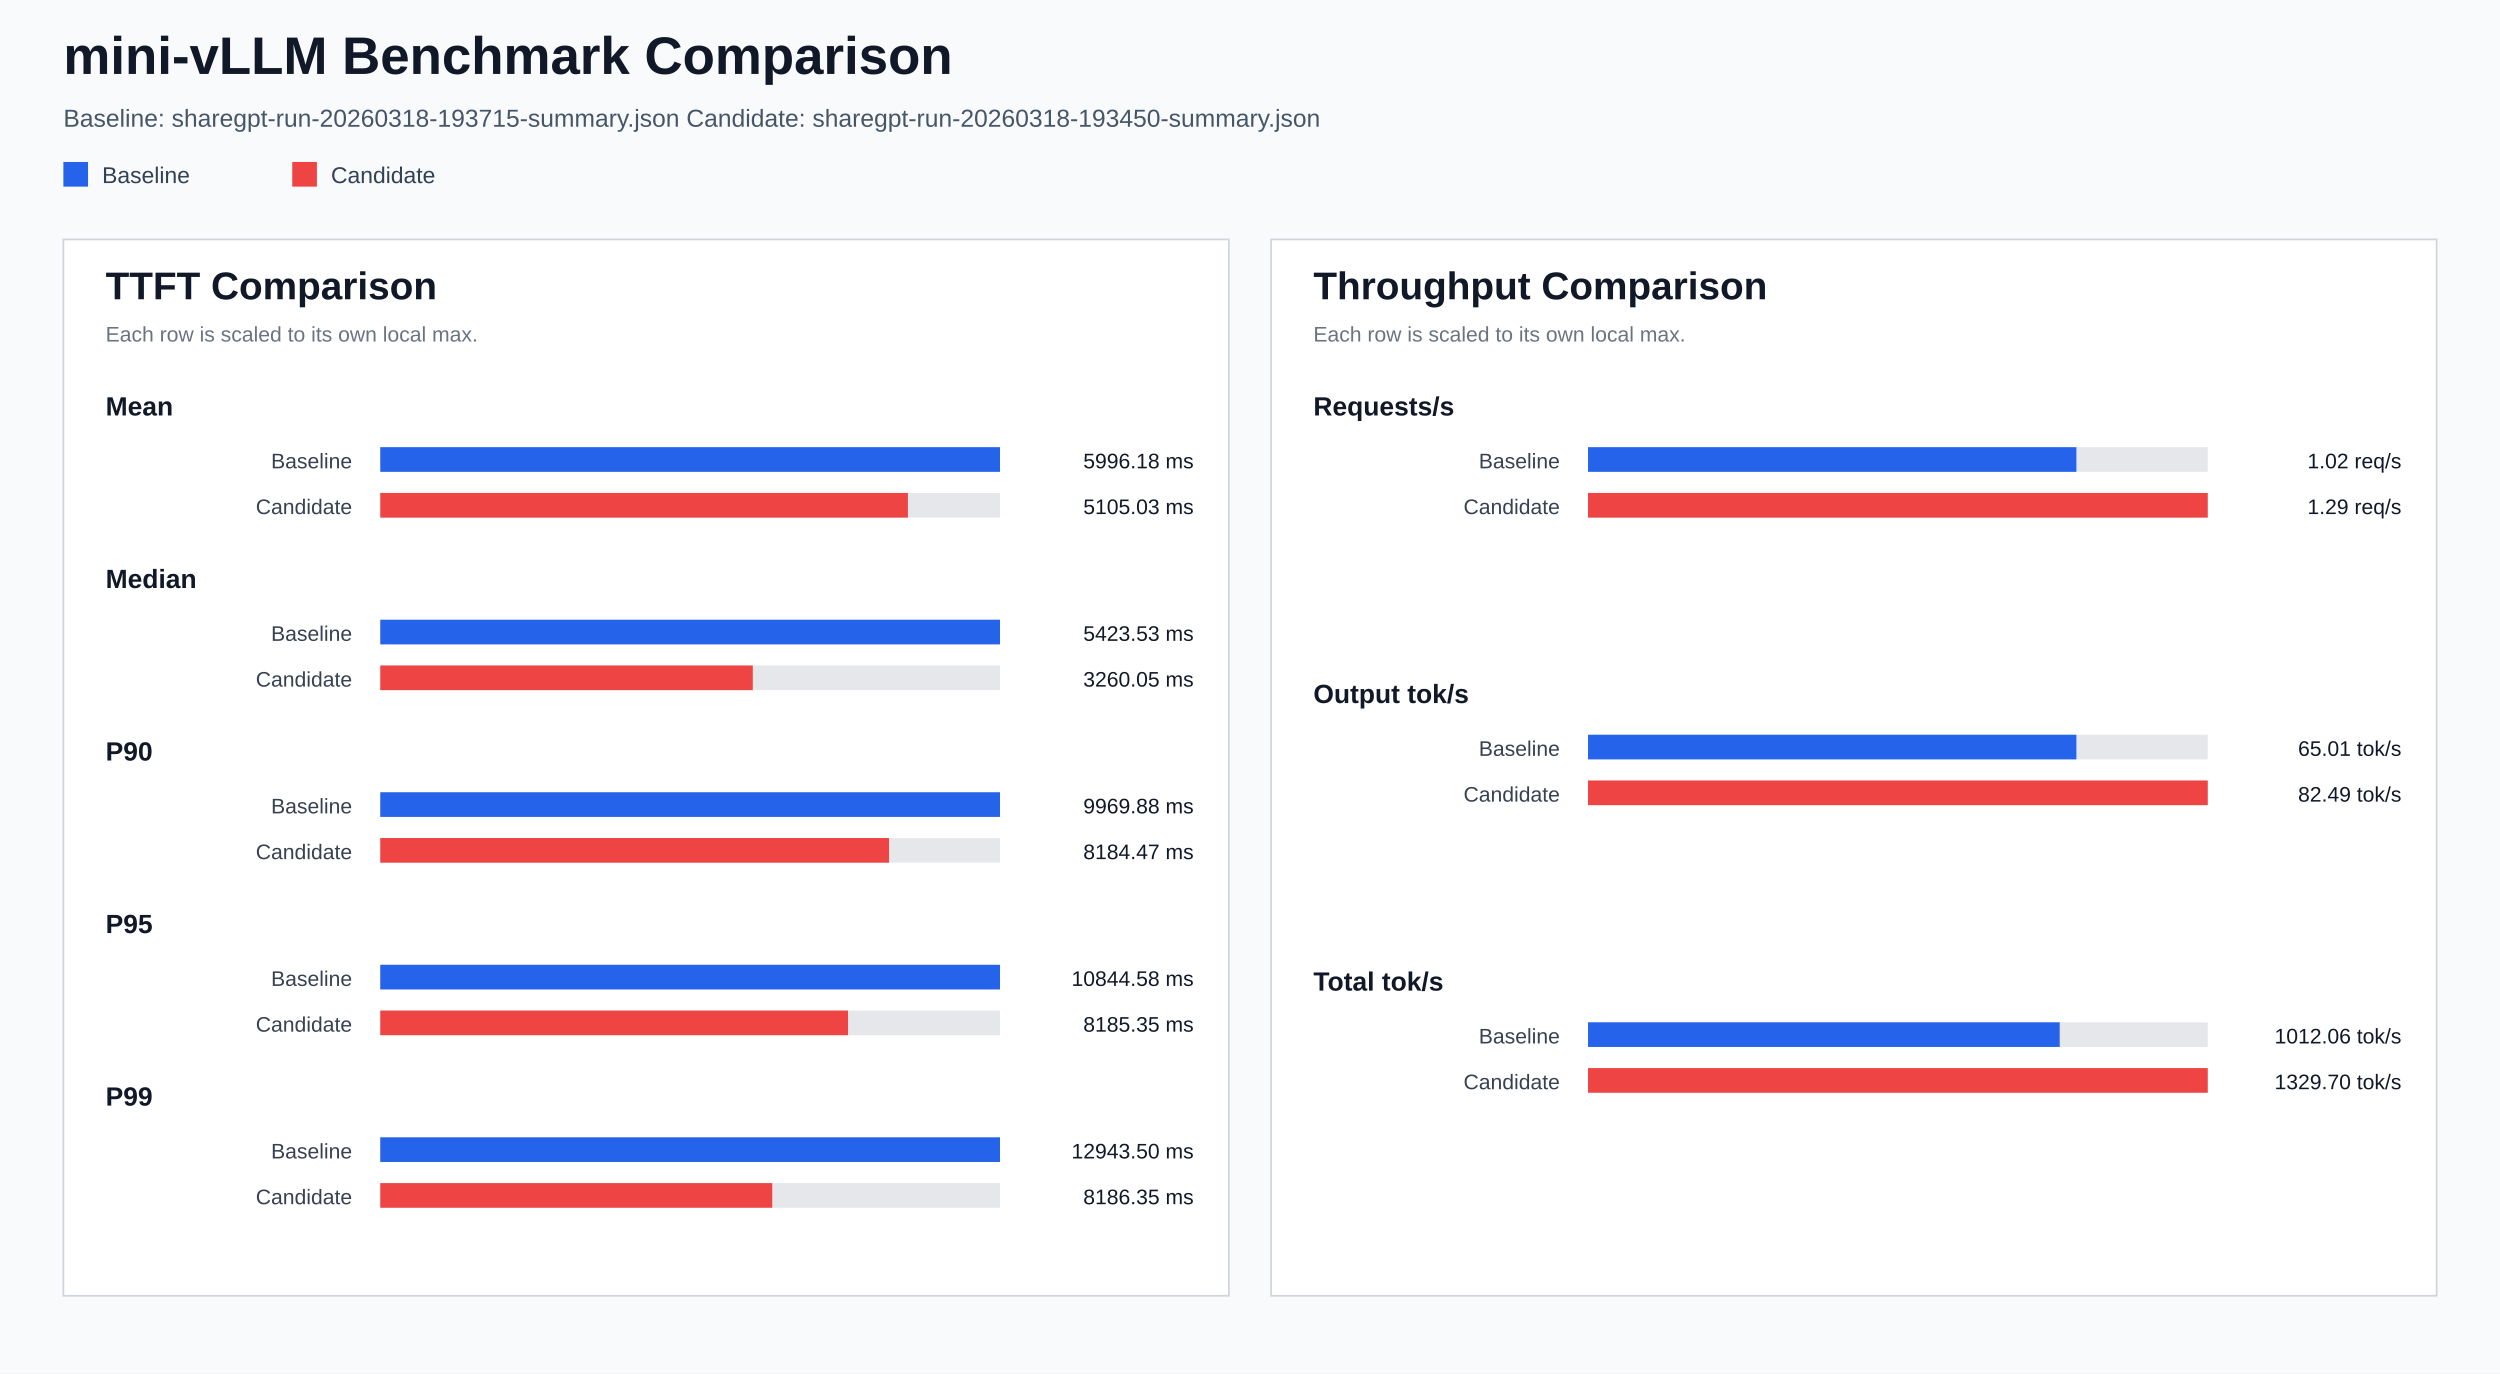
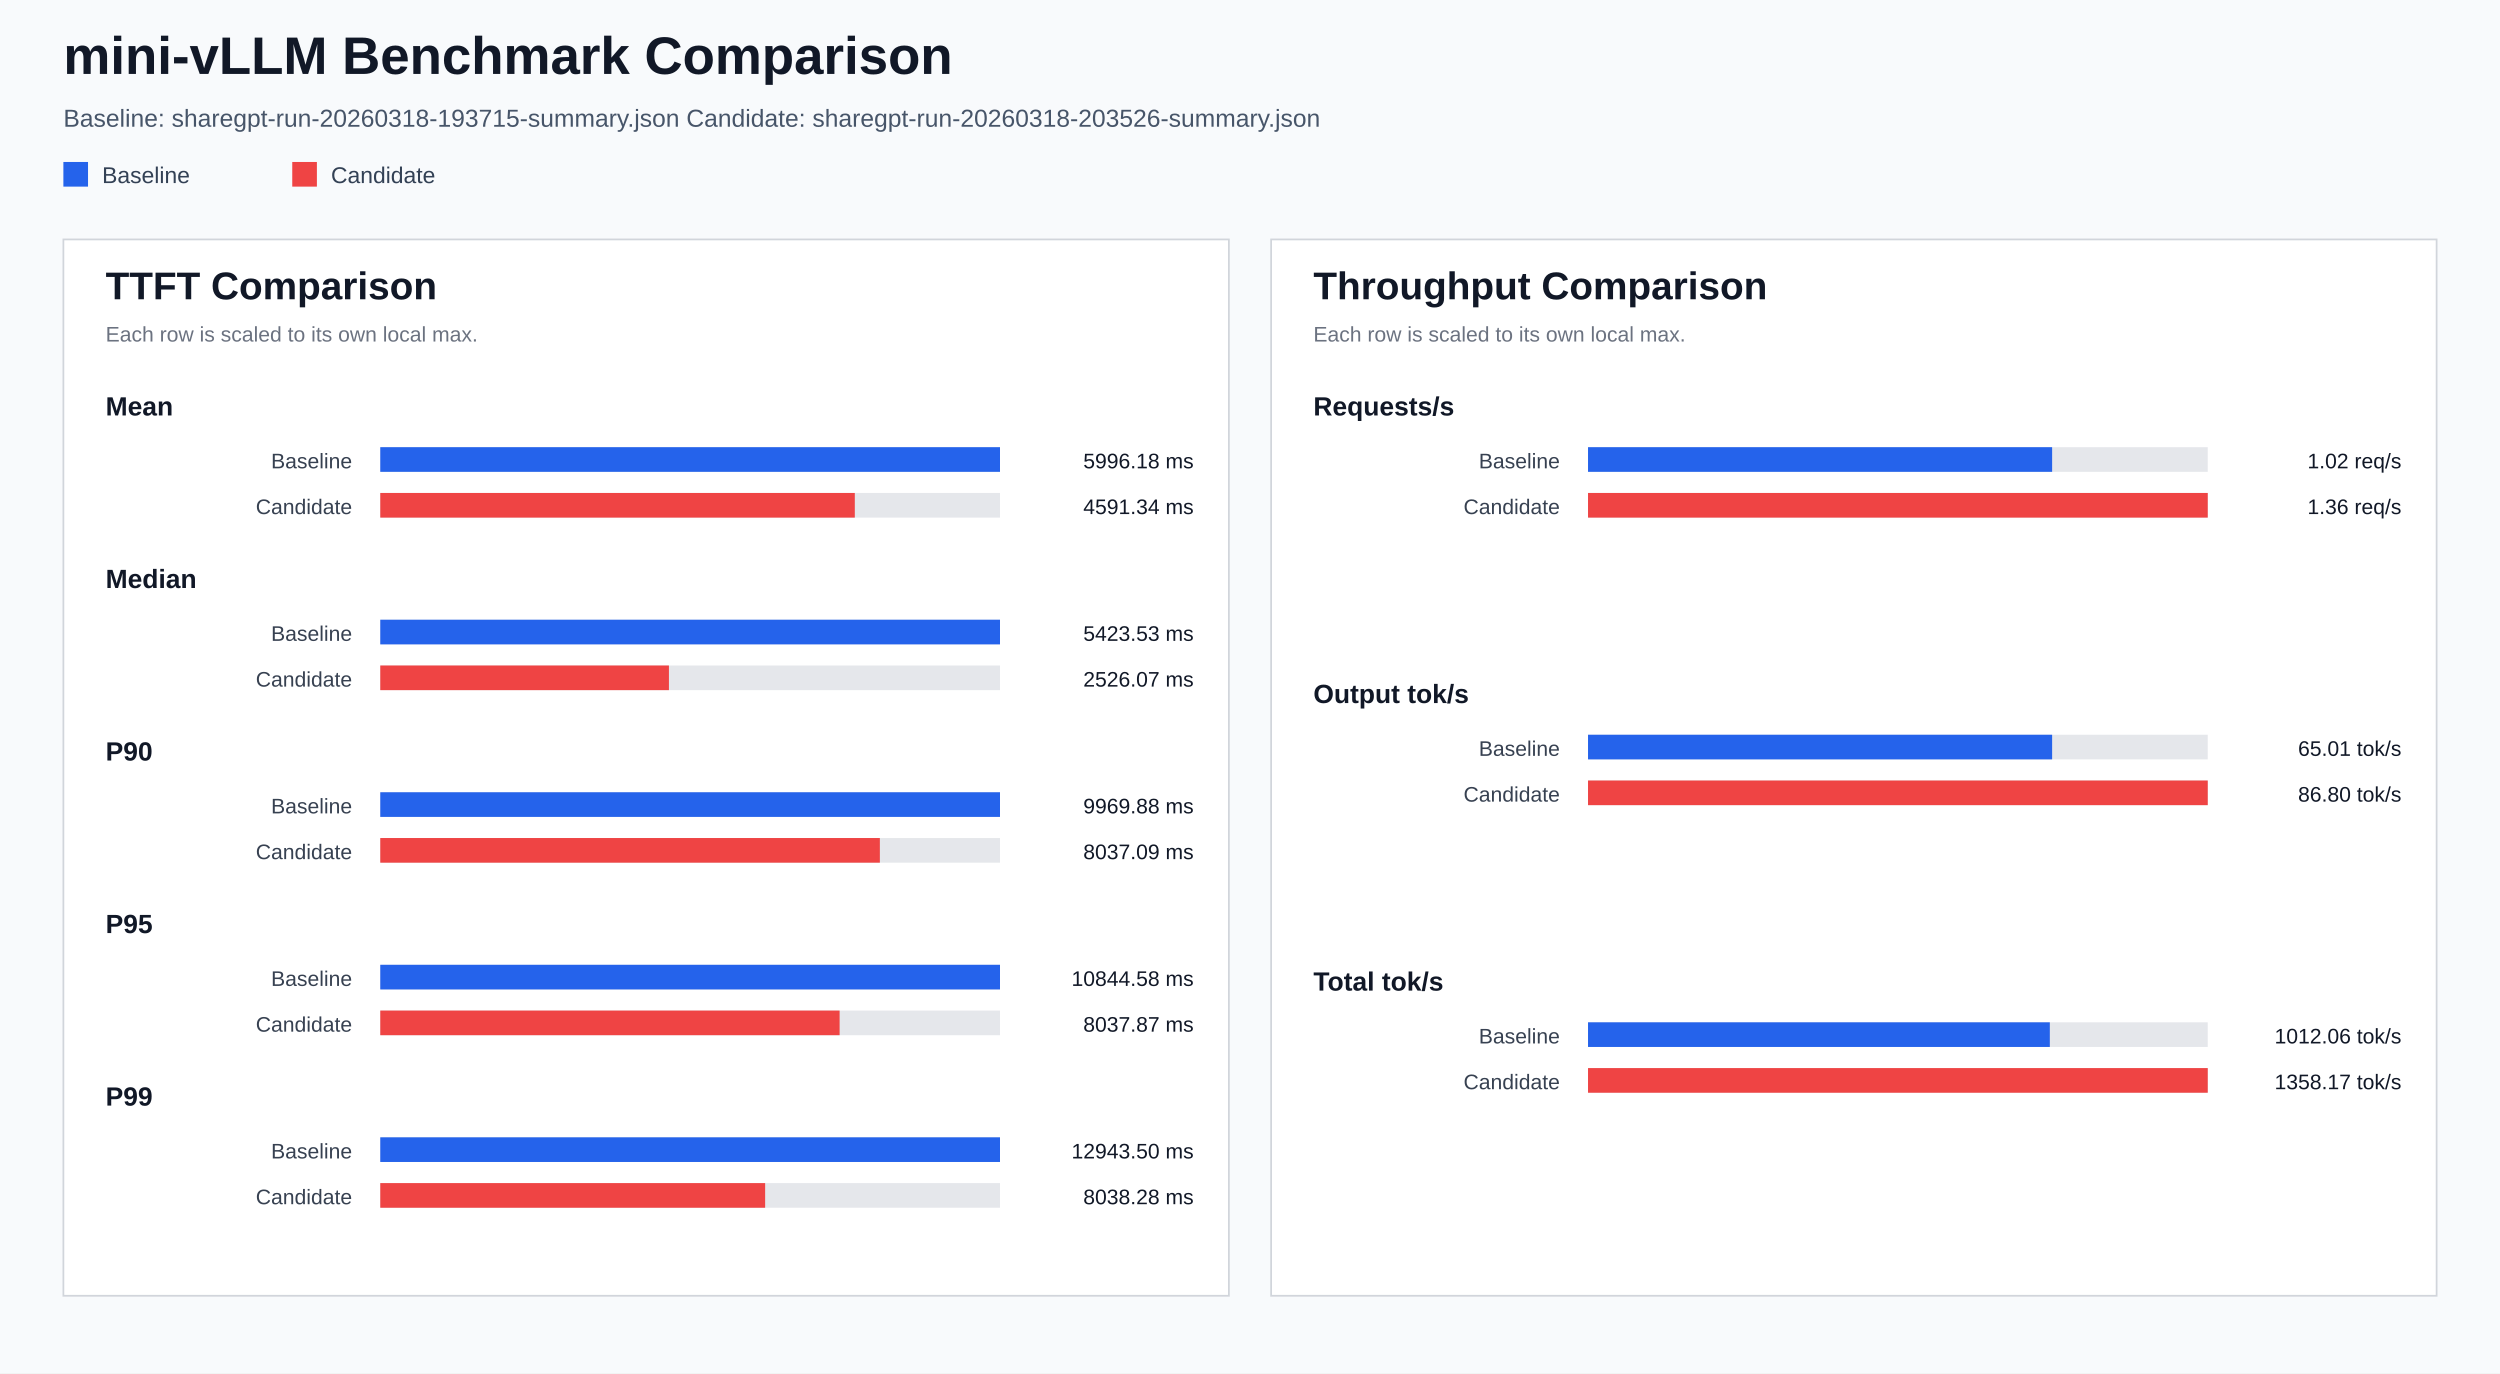
<svg xmlns="http://www.w3.org/2000/svg" width="1420" height="780" viewBox="0 0 1420 780">
  <rect x="0.00" y="0.00" width="1420.00" height="780.00" fill="#f8fafc" />
  <text x="36.00" y="42.00" font-family="Arial, Helvetica, sans-serif" font-size="30" font-weight="700" fill="#111827" text-anchor="start">mini-vLLM Benchmark Comparison</text>
-   <text x="36.00" y="72.00" font-family="Arial, Helvetica, sans-serif" font-size="14" font-weight="400" fill="#475569" text-anchor="start">Baseline: sharegpt-run-20260318-193715-summary.json    Candidate: sharegpt-run-20260318-193450-summary.json</text>
+   <text x="36.00" y="72.00" font-family="Arial, Helvetica, sans-serif" font-size="14" font-weight="400" fill="#475569" text-anchor="start">Baseline: sharegpt-run-20260318-193715-summary.json    Candidate: sharegpt-run-20260318-203526-summary.json</text>
  <rect x="36.00" y="92.00" width="14.00" height="14.00" fill="#2563eb" />
  <text x="58.00" y="104.00" font-family="Arial, Helvetica, sans-serif" font-size="13" font-weight="400" fill="#334155" text-anchor="start">Baseline</text>
  <rect x="166.00" y="92.00" width="14.00" height="14.00" fill="#ef4444" />
  <text x="188.00" y="104.00" font-family="Arial, Helvetica, sans-serif" font-size="13" font-weight="400" fill="#334155" text-anchor="start">Candidate</text>
  <rect x="36.00" y="136.00" width="662.00" height="600.00" fill="#ffffff" stroke="#d1d5db" />
  <text x="60.00" y="170.00" font-family="Arial, Helvetica, sans-serif" font-size="22" font-weight="700" fill="#111827" text-anchor="start">TTFT Comparison</text>
  <text x="60.00" y="194.00" font-family="Arial, Helvetica, sans-serif" font-size="12" font-weight="400" fill="#6b7280" text-anchor="start">Each row is scaled to its own local max.</text>
  <text x="60.00" y="236.00" font-family="Arial, Helvetica, sans-serif" font-size="15" font-weight="700" fill="#111827" text-anchor="start">Mean</text>
  <text x="200.00" y="266.00" font-family="Arial, Helvetica, sans-serif" font-size="12" font-weight="400" fill="#374151" text-anchor="end">Baseline</text>
  <rect x="216.00" y="254.00" width="352.00" height="14.00" fill="#e5e7eb" />
  <rect x="216.00" y="254.00" width="352.00" height="14.00" fill="#2563eb" />
  <text x="678.00" y="266.00" font-family="Arial, Helvetica, sans-serif" font-size="12" font-weight="400" fill="#111827" text-anchor="end">5996.18 ms</text>
  <text x="200.00" y="292.00" font-family="Arial, Helvetica, sans-serif" font-size="12" font-weight="400" fill="#374151" text-anchor="end">Candidate</text>
  <rect x="216.00" y="280.00" width="352.00" height="14.00" fill="#e5e7eb" />
-   <rect x="216.00" y="280.00" width="299.69" height="14.00" fill="#ef4444" />
-   <text x="678.00" y="292.00" font-family="Arial, Helvetica, sans-serif" font-size="12" font-weight="400" fill="#111827" text-anchor="end">5105.03 ms</text>
+   <rect x="216.00" y="280.00" width="269.53" height="14.00" fill="#ef4444" />
+   <text x="678.00" y="292.00" font-family="Arial, Helvetica, sans-serif" font-size="12" font-weight="400" fill="#111827" text-anchor="end">4591.34 ms</text>
  <text x="60.00" y="334.00" font-family="Arial, Helvetica, sans-serif" font-size="15" font-weight="700" fill="#111827" text-anchor="start">Median</text>
  <text x="200.00" y="364.00" font-family="Arial, Helvetica, sans-serif" font-size="12" font-weight="400" fill="#374151" text-anchor="end">Baseline</text>
  <rect x="216.00" y="352.00" width="352.00" height="14.00" fill="#e5e7eb" />
  <rect x="216.00" y="352.00" width="352.00" height="14.00" fill="#2563eb" />
  <text x="678.00" y="364.00" font-family="Arial, Helvetica, sans-serif" font-size="12" font-weight="400" fill="#111827" text-anchor="end">5423.53 ms</text>
  <text x="200.00" y="390.00" font-family="Arial, Helvetica, sans-serif" font-size="12" font-weight="400" fill="#374151" text-anchor="end">Candidate</text>
  <rect x="216.00" y="378.00" width="352.00" height="14.00" fill="#e5e7eb" />
-   <rect x="216.00" y="378.00" width="211.59" height="14.00" fill="#ef4444" />
-   <text x="678.00" y="390.00" font-family="Arial, Helvetica, sans-serif" font-size="12" font-weight="400" fill="#111827" text-anchor="end">3260.05 ms</text>
+   <rect x="216.00" y="378.00" width="163.95" height="14.00" fill="#ef4444" />
+   <text x="678.00" y="390.00" font-family="Arial, Helvetica, sans-serif" font-size="12" font-weight="400" fill="#111827" text-anchor="end">2526.07 ms</text>
  <text x="60.00" y="432.00" font-family="Arial, Helvetica, sans-serif" font-size="15" font-weight="700" fill="#111827" text-anchor="start">P90</text>
  <text x="200.00" y="462.00" font-family="Arial, Helvetica, sans-serif" font-size="12" font-weight="400" fill="#374151" text-anchor="end">Baseline</text>
  <rect x="216.00" y="450.00" width="352.00" height="14.00" fill="#e5e7eb" />
  <rect x="216.00" y="450.00" width="352.00" height="14.00" fill="#2563eb" />
  <text x="678.00" y="462.00" font-family="Arial, Helvetica, sans-serif" font-size="12" font-weight="400" fill="#111827" text-anchor="end">9969.88 ms</text>
  <text x="200.00" y="488.00" font-family="Arial, Helvetica, sans-serif" font-size="12" font-weight="400" fill="#374151" text-anchor="end">Candidate</text>
  <rect x="216.00" y="476.00" width="352.00" height="14.00" fill="#e5e7eb" />
-   <rect x="216.00" y="476.00" width="288.96" height="14.00" fill="#ef4444" />
-   <text x="678.00" y="488.00" font-family="Arial, Helvetica, sans-serif" font-size="12" font-weight="400" fill="#111827" text-anchor="end">8184.47 ms</text>
+   <rect x="216.00" y="476.00" width="283.76" height="14.00" fill="#ef4444" />
+   <text x="678.00" y="488.00" font-family="Arial, Helvetica, sans-serif" font-size="12" font-weight="400" fill="#111827" text-anchor="end">8037.09 ms</text>
  <text x="60.00" y="530.00" font-family="Arial, Helvetica, sans-serif" font-size="15" font-weight="700" fill="#111827" text-anchor="start">P95</text>
  <text x="200.00" y="560.00" font-family="Arial, Helvetica, sans-serif" font-size="12" font-weight="400" fill="#374151" text-anchor="end">Baseline</text>
  <rect x="216.00" y="548.00" width="352.00" height="14.00" fill="#e5e7eb" />
  <rect x="216.00" y="548.00" width="352.00" height="14.00" fill="#2563eb" />
  <text x="678.00" y="560.00" font-family="Arial, Helvetica, sans-serif" font-size="12" font-weight="400" fill="#111827" text-anchor="end">10844.58 ms</text>
  <text x="200.00" y="586.00" font-family="Arial, Helvetica, sans-serif" font-size="12" font-weight="400" fill="#374151" text-anchor="end">Candidate</text>
  <rect x="216.00" y="574.00" width="352.00" height="14.00" fill="#e5e7eb" />
-   <rect x="216.00" y="574.00" width="265.69" height="14.00" fill="#ef4444" />
-   <text x="678.00" y="586.00" font-family="Arial, Helvetica, sans-serif" font-size="12" font-weight="400" fill="#111827" text-anchor="end">8185.35 ms</text>
+   <rect x="216.00" y="574.00" width="260.90" height="14.00" fill="#ef4444" />
+   <text x="678.00" y="586.00" font-family="Arial, Helvetica, sans-serif" font-size="12" font-weight="400" fill="#111827" text-anchor="end">8037.87 ms</text>
  <text x="60.00" y="628.00" font-family="Arial, Helvetica, sans-serif" font-size="15" font-weight="700" fill="#111827" text-anchor="start">P99</text>
  <text x="200.00" y="658.00" font-family="Arial, Helvetica, sans-serif" font-size="12" font-weight="400" fill="#374151" text-anchor="end">Baseline</text>
  <rect x="216.00" y="646.00" width="352.00" height="14.00" fill="#e5e7eb" />
  <rect x="216.00" y="646.00" width="352.00" height="14.00" fill="#2563eb" />
  <text x="678.00" y="658.00" font-family="Arial, Helvetica, sans-serif" font-size="12" font-weight="400" fill="#111827" text-anchor="end">12943.50 ms</text>
  <text x="200.00" y="684.00" font-family="Arial, Helvetica, sans-serif" font-size="12" font-weight="400" fill="#374151" text-anchor="end">Candidate</text>
  <rect x="216.00" y="672.00" width="352.00" height="14.00" fill="#e5e7eb" />
-   <rect x="216.00" y="672.00" width="222.63" height="14.00" fill="#ef4444" />
-   <text x="678.00" y="684.00" font-family="Arial, Helvetica, sans-serif" font-size="12" font-weight="400" fill="#111827" text-anchor="end">8186.35 ms</text>
+   <rect x="216.00" y="672.00" width="218.60" height="14.00" fill="#ef4444" />
+   <text x="678.00" y="684.00" font-family="Arial, Helvetica, sans-serif" font-size="12" font-weight="400" fill="#111827" text-anchor="end">8038.28 ms</text>
  <rect x="722.00" y="136.00" width="662.00" height="600.00" fill="#ffffff" stroke="#d1d5db" />
  <text x="746.00" y="170.00" font-family="Arial, Helvetica, sans-serif" font-size="22" font-weight="700" fill="#111827" text-anchor="start">Throughput Comparison</text>
  <text x="746.00" y="194.00" font-family="Arial, Helvetica, sans-serif" font-size="12" font-weight="400" fill="#6b7280" text-anchor="start">Each row is scaled to its own local max.</text>
  <text x="746.00" y="236.00" font-family="Arial, Helvetica, sans-serif" font-size="15" font-weight="700" fill="#111827" text-anchor="start">Requests/s</text>
  <text x="886.00" y="266.00" font-family="Arial, Helvetica, sans-serif" font-size="12" font-weight="400" fill="#374151" text-anchor="end">Baseline</text>
  <rect x="902.00" y="254.00" width="352.00" height="14.00" fill="#e5e7eb" />
-   <rect x="902.00" y="254.00" width="277.39" height="14.00" fill="#2563eb" />
+   <rect x="902.00" y="254.00" width="263.61" height="14.00" fill="#2563eb" />
  <text x="1364.00" y="266.00" font-family="Arial, Helvetica, sans-serif" font-size="12" font-weight="400" fill="#111827" text-anchor="end">1.02 req/s</text>
  <text x="886.00" y="292.00" font-family="Arial, Helvetica, sans-serif" font-size="12" font-weight="400" fill="#374151" text-anchor="end">Candidate</text>
  <rect x="902.00" y="280.00" width="352.00" height="14.00" fill="#e5e7eb" />
  <rect x="902.00" y="280.00" width="352.00" height="14.00" fill="#ef4444" />
-   <text x="1364.00" y="292.00" font-family="Arial, Helvetica, sans-serif" font-size="12" font-weight="400" fill="#111827" text-anchor="end">1.29 req/s</text>
+   <text x="1364.00" y="292.00" font-family="Arial, Helvetica, sans-serif" font-size="12" font-weight="400" fill="#111827" text-anchor="end">1.36 req/s</text>
  <text x="746.00" y="399.33" font-family="Arial, Helvetica, sans-serif" font-size="15" font-weight="700" fill="#111827" text-anchor="start">Output tok/s</text>
  <text x="886.00" y="429.33" font-family="Arial, Helvetica, sans-serif" font-size="12" font-weight="400" fill="#374151" text-anchor="end">Baseline</text>
  <rect x="902.00" y="417.33" width="352.00" height="14.00" fill="#e5e7eb" />
-   <rect x="902.00" y="417.33" width="277.39" height="14.00" fill="#2563eb" />
+   <rect x="902.00" y="417.33" width="263.61" height="14.00" fill="#2563eb" />
  <text x="1364.00" y="429.33" font-family="Arial, Helvetica, sans-serif" font-size="12" font-weight="400" fill="#111827" text-anchor="end">65.01 tok/s</text>
  <text x="886.00" y="455.33" font-family="Arial, Helvetica, sans-serif" font-size="12" font-weight="400" fill="#374151" text-anchor="end">Candidate</text>
  <rect x="902.00" y="443.33" width="352.00" height="14.00" fill="#e5e7eb" />
  <rect x="902.00" y="443.33" width="352.00" height="14.00" fill="#ef4444" />
-   <text x="1364.00" y="455.33" font-family="Arial, Helvetica, sans-serif" font-size="12" font-weight="400" fill="#111827" text-anchor="end">82.49 tok/s</text>
+   <text x="1364.00" y="455.33" font-family="Arial, Helvetica, sans-serif" font-size="12" font-weight="400" fill="#111827" text-anchor="end">86.80 tok/s</text>
  <text x="746.00" y="562.67" font-family="Arial, Helvetica, sans-serif" font-size="15" font-weight="700" fill="#111827" text-anchor="start">Total tok/s</text>
  <text x="886.00" y="592.67" font-family="Arial, Helvetica, sans-serif" font-size="12" font-weight="400" fill="#374151" text-anchor="end">Baseline</text>
  <rect x="902.00" y="580.67" width="352.00" height="14.00" fill="#e5e7eb" />
-   <rect x="902.00" y="580.67" width="267.91" height="14.00" fill="#2563eb" />
+   <rect x="902.00" y="580.67" width="262.30" height="14.00" fill="#2563eb" />
  <text x="1364.00" y="592.67" font-family="Arial, Helvetica, sans-serif" font-size="12" font-weight="400" fill="#111827" text-anchor="end">1012.06 tok/s</text>
  <text x="886.00" y="618.67" font-family="Arial, Helvetica, sans-serif" font-size="12" font-weight="400" fill="#374151" text-anchor="end">Candidate</text>
  <rect x="902.00" y="606.67" width="352.00" height="14.00" fill="#e5e7eb" />
  <rect x="902.00" y="606.67" width="352.00" height="14.00" fill="#ef4444" />
-   <text x="1364.00" y="618.67" font-family="Arial, Helvetica, sans-serif" font-size="12" font-weight="400" fill="#111827" text-anchor="end">1329.70 tok/s</text>
+   <text x="1364.00" y="618.67" font-family="Arial, Helvetica, sans-serif" font-size="12" font-weight="400" fill="#111827" text-anchor="end">1358.17 tok/s</text>
</svg>
